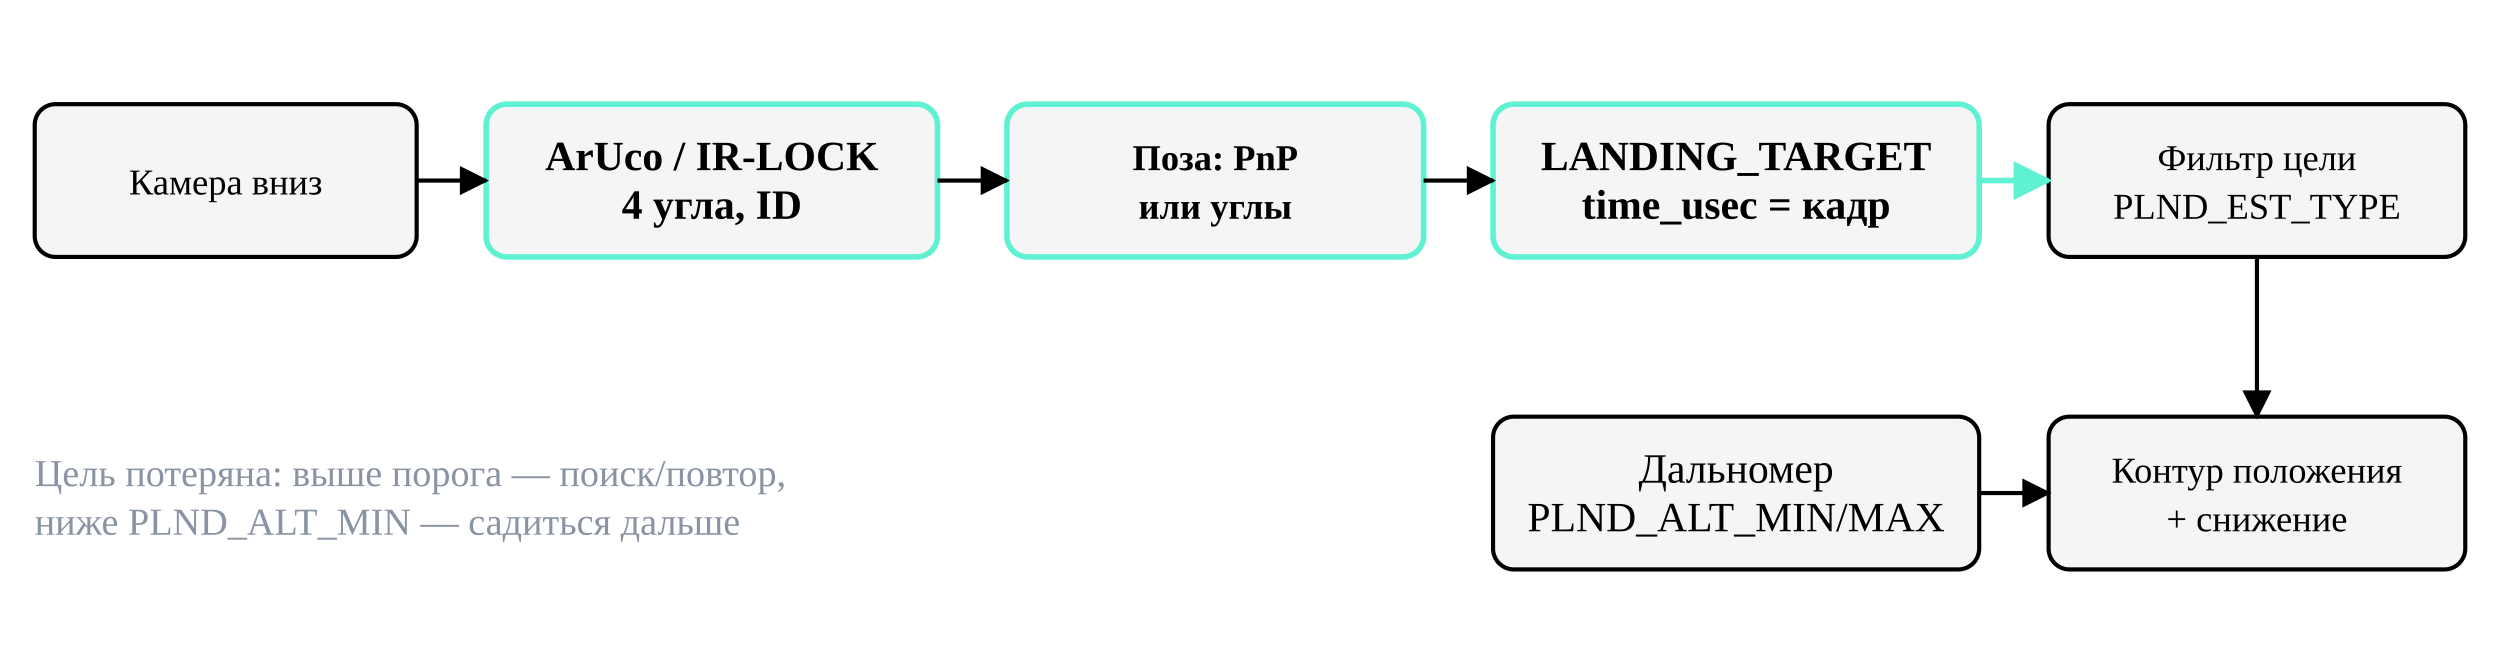
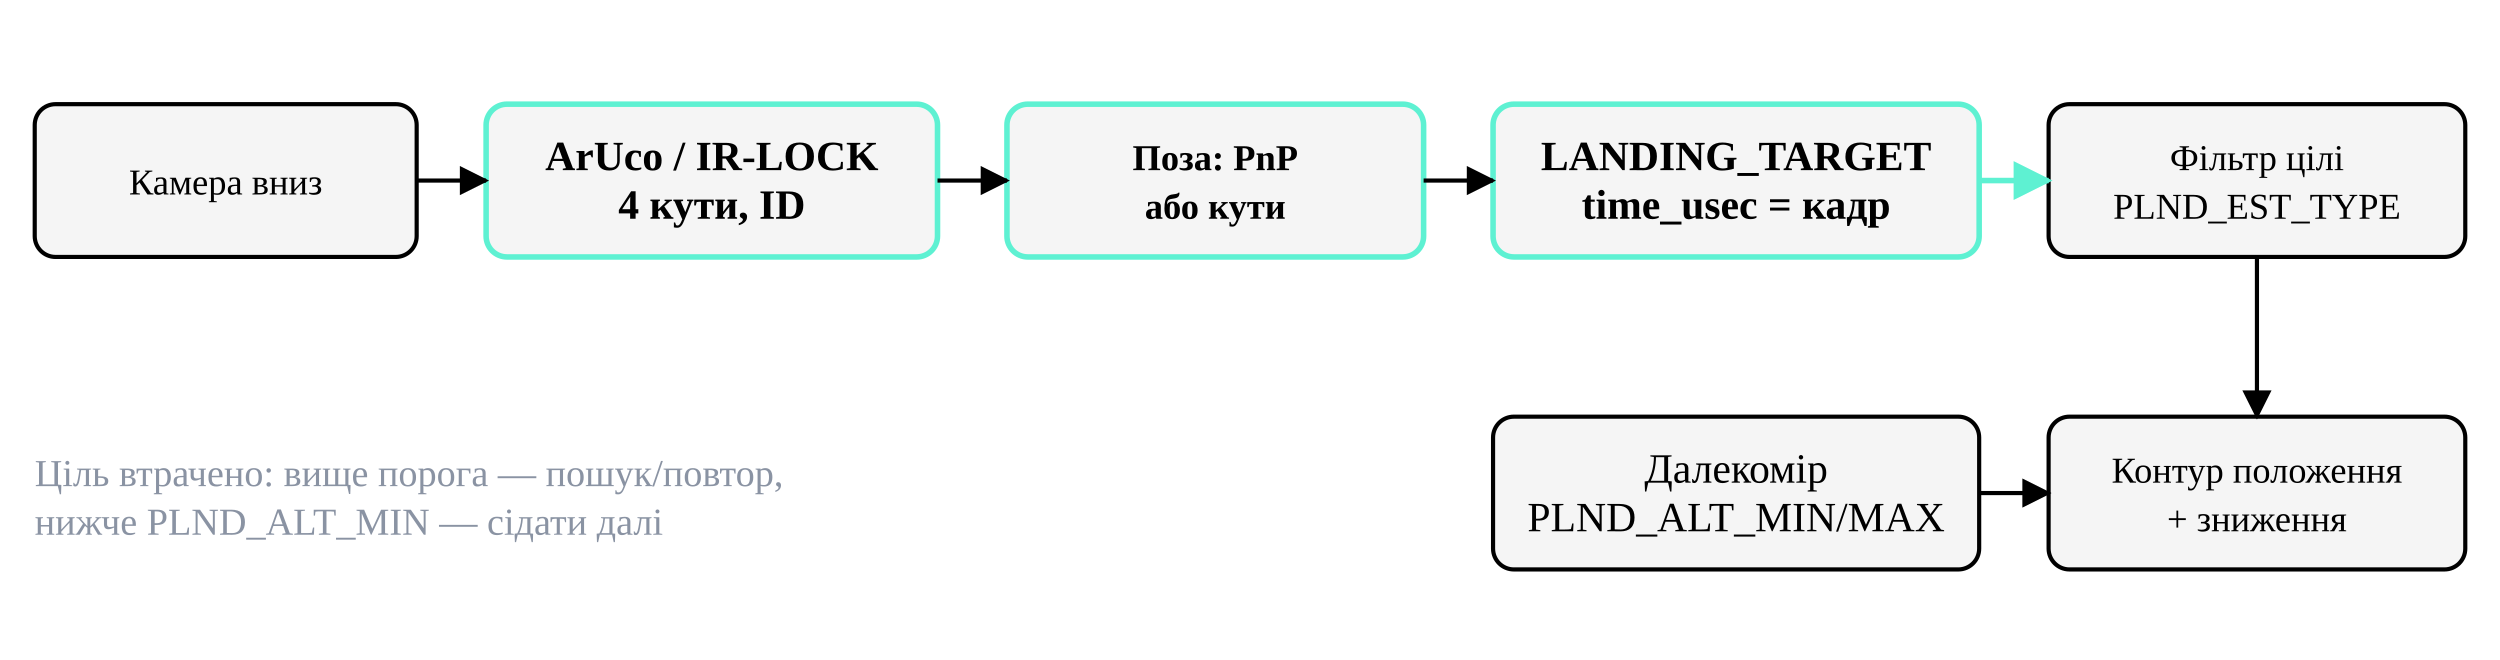
<svg xmlns="http://www.w3.org/2000/svg" viewBox="0 0 720 190" width="100%" role="img" aria-labelledby="t" style="max-width:720px;display:block;margin:0 auto">
  <style>text{font-family: var(--gc-font-mono, ui-monospace, Menlo, monospace); font-size: 12px;fill:currentColor} .m{fill:var(--gc-ink-muted, #8a93a3)} .a{fill:var(--gc-accent-hud, #5ef1d2)} .w{fill:var(--gc-signal-amber, #f0b24c)} .d{fill:var(--gc-signal-red, #e8636b)} .box{fill:var(--gc-surface-200, rgba(128,128,128,0.08));stroke:currentColor;stroke-width:1.2} .boxa{fill:var(--gc-surface-200, rgba(128,128,128,0.08));stroke:var(--gc-accent-hud, #5ef1d2);stroke-width:1.6} .ln{stroke:currentColor;stroke-width:1.2;fill:none} .lna{stroke:var(--gc-accent-hud, #5ef1d2);stroke-width:1.6;fill:none} .lnm{stroke:var(--gc-ink-muted, #8a93a3);stroke-width:1;fill:none;stroke-dasharray:4 3} .t{font-size:11px} .b{font-weight:600}</style>
  <defs>
    <marker id="ar" viewBox="0 0 10 10" refX="9" refY="5" markerWidth="7" markerHeight="7" orient="auto-start-reverse">
      <path d="M0 0L10 5L0 10z" fill="currentColor" />
    </marker>
    <marker id="ara" viewBox="0 0 10 10" refX="9" refY="5" markerWidth="7" markerHeight="7" orient="auto-start-reverse">
      <path d="M0 0L10 5L0 10z" fill="var(--gc-accent-hud, #5ef1d2)" />
    </marker>
  </defs>
  <rect class="box" x="10" y="30" width="110" height="44" rx="6" />
  <text x="65.0" y="56.0" text-anchor="middle" style="font-size:10.5px">Камера вниз</text>
  <rect class="boxa" x="140" y="30" width="130" height="44" rx="6" />
  <text x="205.0" y="49.0" text-anchor="middle" class="b">ArUco / IR-LOCK</text>
-   <text x="205.0" y="63.0" text-anchor="middle" class="b">4 угла, ID</text>
+   <text x="205.0" y="63.0" text-anchor="middle" class="b">4 кути, ID</text>
  <rect class="boxa" x="290" y="30" width="120" height="44" rx="6" />
  <text x="350.0" y="49.0" text-anchor="middle" class="b" style="font-size:10.5px">Поза: PnP</text>
-   <text x="350.0" y="63.0" text-anchor="middle" class="b" style="font-size:10.5px">или углы</text>
+   <text x="350.0" y="63.0" text-anchor="middle" class="b" style="font-size:10.5px">або кути</text>
  <rect class="boxa" x="430" y="30" width="140" height="44" rx="6" />
  <text x="500.0" y="49.0" text-anchor="middle" class="b">LANDING_TARGET</text>
  <text x="500.0" y="63.0" text-anchor="middle" class="b">time_usec = кадр</text>
  <rect class="box" x="590" y="30" width="120" height="44" rx="6" />
-   <text x="650.0" y="49.0" text-anchor="middle" style="font-size:10.5px">Фильтр цели</text>
+   <text x="650.0" y="49.0" text-anchor="middle" style="font-size:10.5px">Фільтр цілі</text>
  <text x="650.0" y="63.0" text-anchor="middle" style="font-size:10.5px">PLND_EST_TYPE</text>
  <rect class="box" x="430" y="120" width="140" height="44" rx="6" />
-   <text x="500.0" y="139.0" text-anchor="middle">Дальномер</text>
+   <text x="500.0" y="139.0" text-anchor="middle">Далекомір</text>
  <text x="500.0" y="153.0" text-anchor="middle">PLND_ALT_MIN/MAX</text>
  <rect class="box" x="590" y="120" width="120" height="44" rx="6" />
-   <text x="650.0" y="139.0" text-anchor="middle" style="font-size:10.5px">Контур положения</text>
-   <text x="650.0" y="153.0" text-anchor="middle" style="font-size:10.5px">+ снижение</text>
+   <text x="650.0" y="139.0" text-anchor="middle" style="font-size:10.5px">Контур положення</text>
+   <text x="650.0" y="153.0" text-anchor="middle" style="font-size:10.5px">+ зниження</text>
  <path class="ln" d="M120 52.0 L140 52.0" marker-end="url(#ar)" />
  <path class="ln" d="M270 52.0 L290 52.0" marker-end="url(#ar)" />
  <path class="ln" d="M410 52.0 L430 52.0" marker-end="url(#ar)" />
  <path class="lna" d="M570 52.0 L590 52.0" marker-end="url(#ara)" />
  <path class="ln" d="M650.0 74 L650.0 120" marker-end="url(#ar)" />
  <path class="ln" d="M570 142.0 L590 142.0" marker-end="url(#ar)" />
-   <text x="10" y="140" text-anchor="start" class="m t">Цель потеряна: выше порога — поиск/повтор,</text>
-   <text x="10" y="154" text-anchor="start" class="m t">ниже PLND_ALT_MIN — садиться дальше</text>
+   <text x="10" y="140" text-anchor="start" class="m t">Ціль втрачено: вище порога — пошук/повтор,</text>
+   <text x="10" y="154" text-anchor="start" class="m t">нижче PLND_ALT_MIN — сідати далі</text>
</svg>
